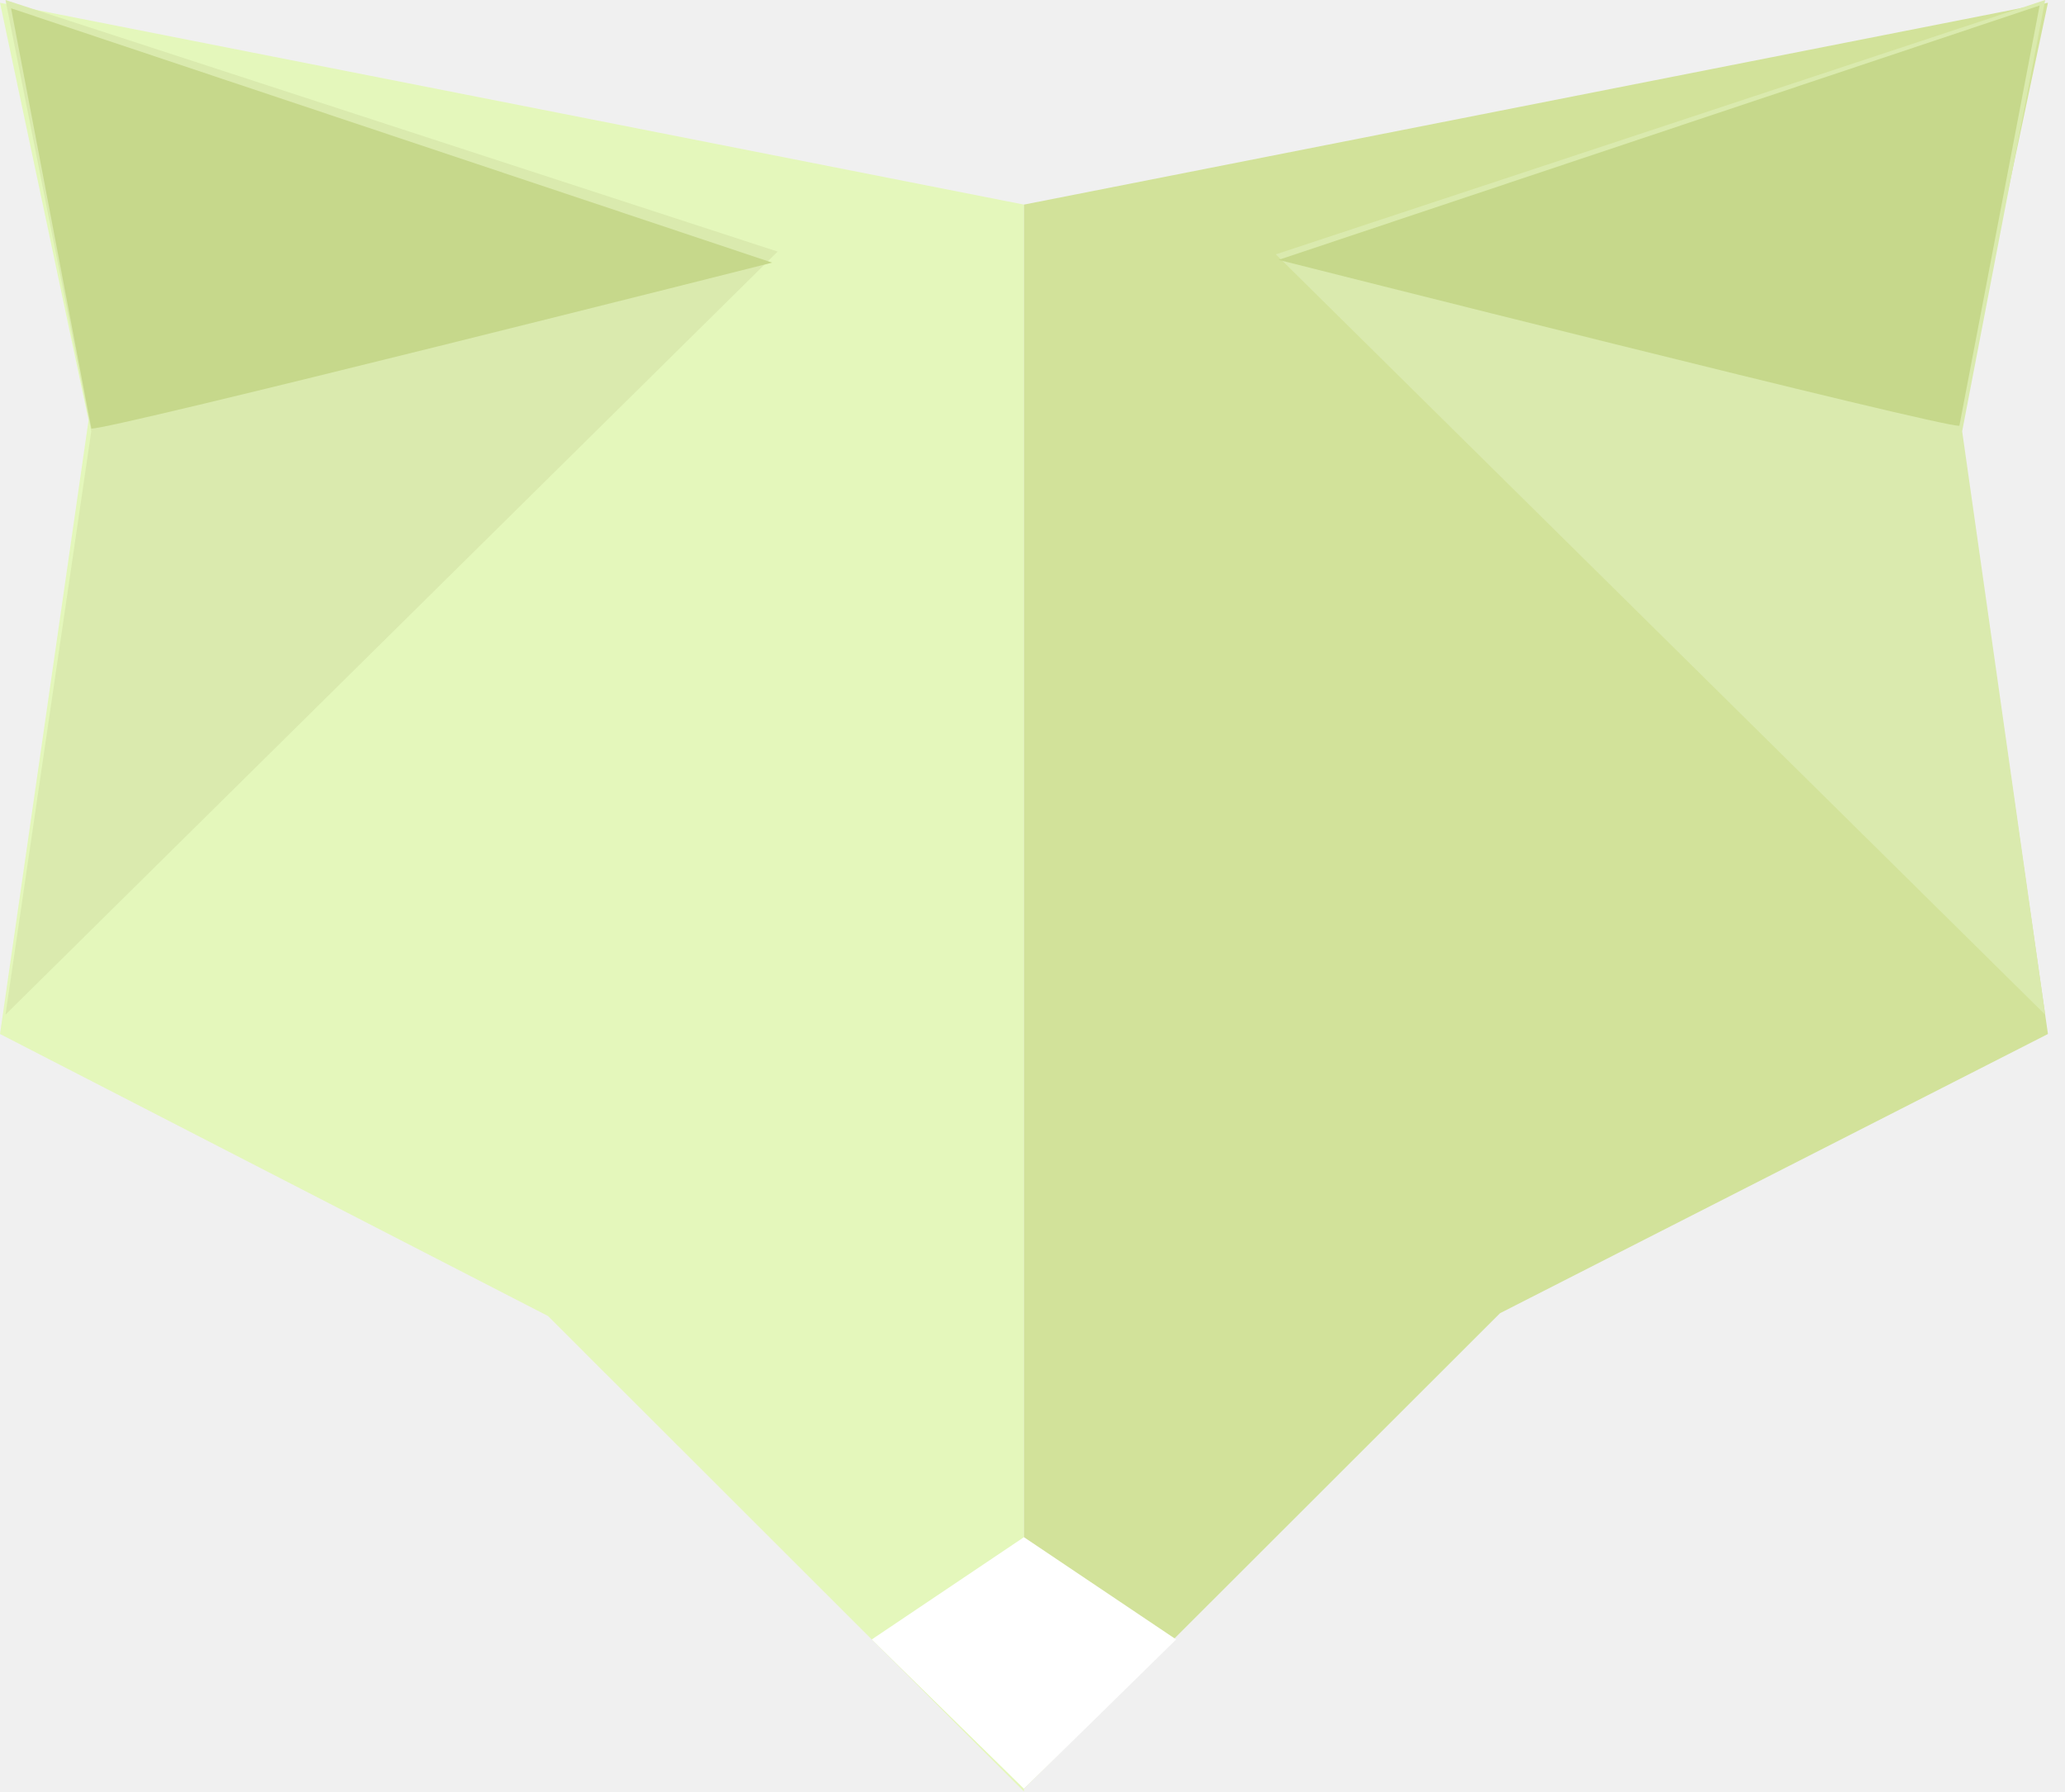
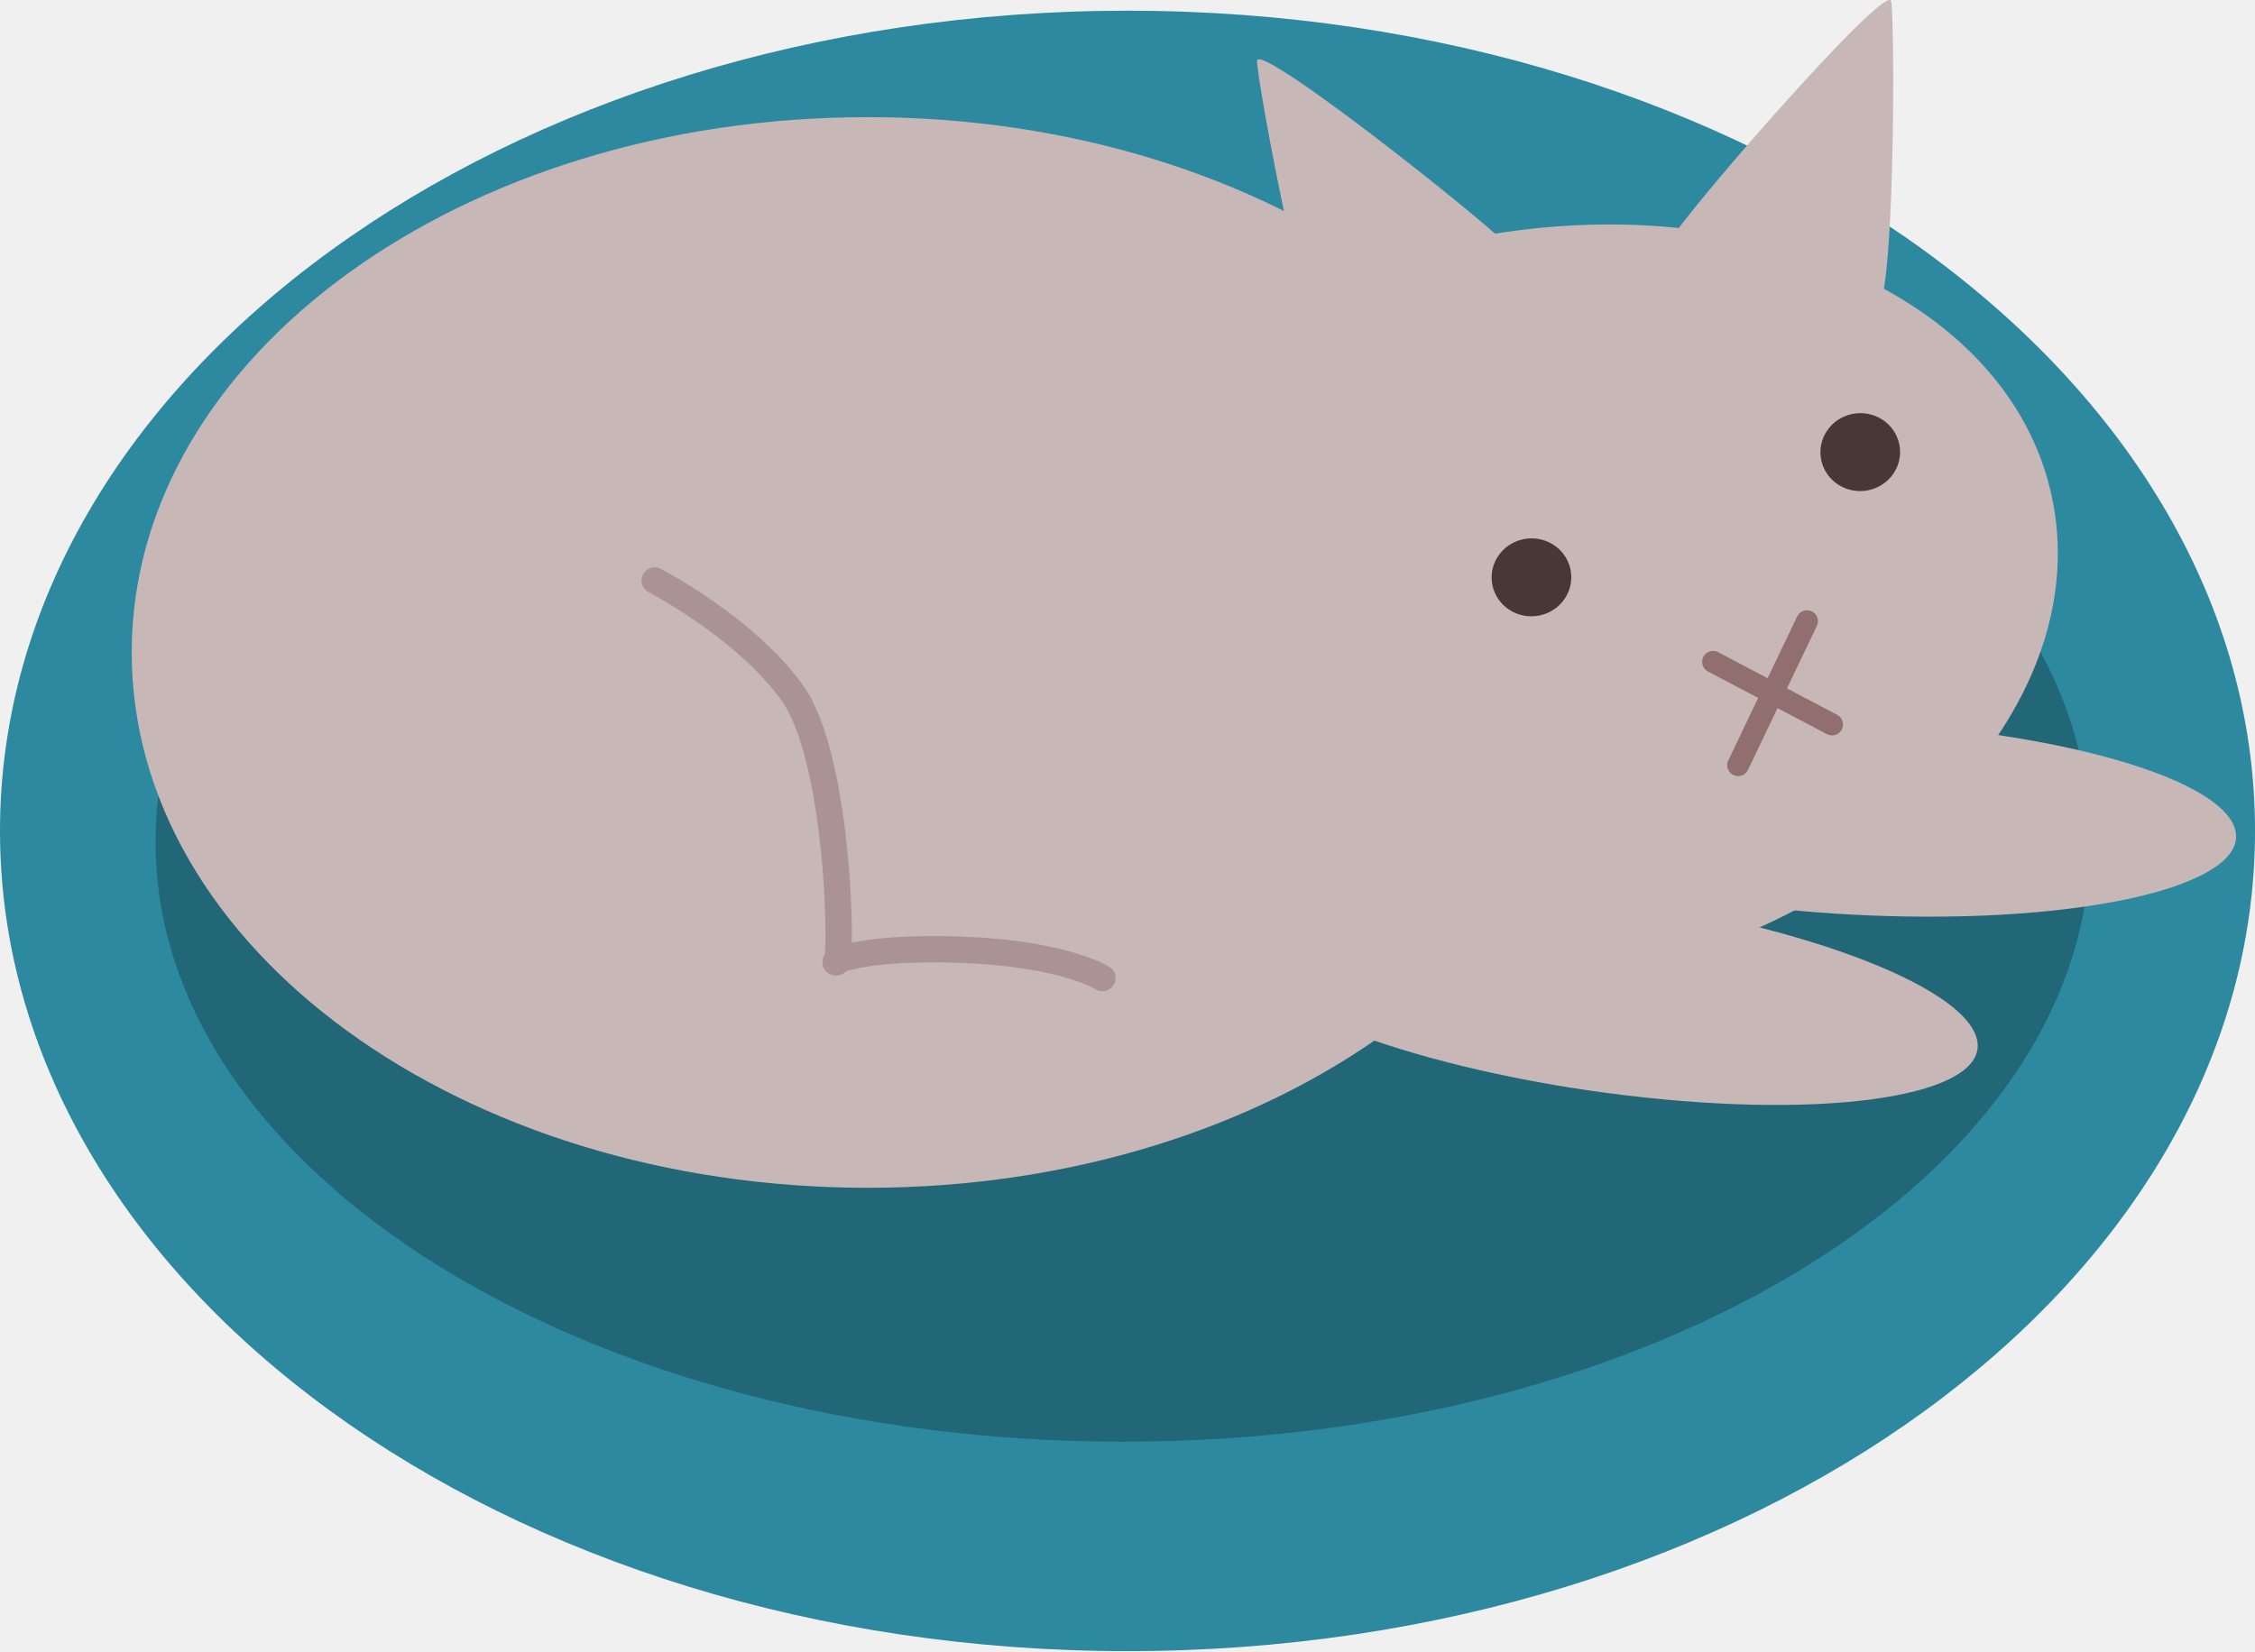
- <svg xmlns="http://www.w3.org/2000/svg" width="121" height="105" viewBox="0 0 121 105" fill="none">
-   <path d="M60 105L32.108 77.129L0 60.602L5.189 24.63L0 0.162L60 11.991V105Z" fill="#E4F7BB" />
-   <path d="M60.001 104.838L87.893 76.967L120.001 60.602L114.812 24.63L120.001 0.162L60.001 11.991V104.838Z" fill="#D2E29A" />
-   <path d="M119.839 59.468L74.758 14.907L119.839 0L114.974 25.278L119.839 59.468Z" fill="#DAEAAE" />
-   <path d="M0.322 59.468L45.566 14.745L0.322 0L5.349 25.278L0.322 59.468Z" fill="#DAEAAE" />
-   <path d="M114.811 24.953C114 25.115 74.919 15.231 74.919 15.231L119.513 0.324L114.811 24.953Z" fill="#C6D88B" />
-   <path d="M5.352 25.115C6.163 25.277 45.244 15.393 45.244 15.393L0.649 0.486L5.352 25.115Z" fill="#C6D88B" />
-   <path d="M68.918 96.088L59.999 90.093L51.081 96.088L59.999 104.838L68.918 96.088Z" fill="white" />
+ <svg xmlns="http://www.w3.org/2000/svg" width="151.179mm" height="110.725mm" viewBox="0 0 151.179 110.725" version="1.1" id="svg8">
+   <defs id="defs2" />
+   <g id="layer1" transform="translate(-65.79587,-100.0623)">
+     <ellipse style="opacity:1;fill:#2c89a0;fill-opacity:1;stroke:none;stroke-width:1.4;stroke-linecap:round;stroke-linejoin:round;stroke-miterlimit:4;stroke-dasharray:none;stroke-opacity:1" id="path4485-3" cx="141.386" cy="155.784" rx="75.59" ry="55.004" />
+     <ellipse style="opacity:1;fill:#216778;fill-opacity:1;stroke:none;stroke-width:1.4;stroke-linecap:round;stroke-linejoin:round;stroke-miterlimit:4;stroke-dasharray:none;stroke-opacity:1" id="path4485-3-6" cx="141.071" cy="156.518" rx="64.847" ry="40.226" />
+     <ellipse style="opacity:1;fill:#c8b7b7;fill-opacity:1;stroke:none;stroke-width:1.484;stroke-linecap:round;stroke-linejoin:round;stroke-miterlimit:4;stroke-dasharray:none;stroke-opacity:1" id="path4487-3-5" cx="114.568" cy="165.633" rx="24.986" ry="7.345" transform="matrix(0.9942927,0.1066863,0.3591473,0.9332809,0,0)" />
+     <ellipse style="opacity:1;fill:#c8b7b7;fill-opacity:1;stroke:none;stroke-width:1.484;stroke-linecap:round;stroke-linejoin:round;stroke-miterlimit:4;stroke-dasharray:none;stroke-opacity:1" id="path4487-3-5-6" cx="114.545" cy="171.114" rx="24.986" ry="7.345" transform="matrix(0.9998997,0.01416487,0.4440184,0.8960176,0,0)" />
+     <ellipse style="opacity:1;fill:#c8b7b7;fill-opacity:1;stroke:none;stroke-width:1.4;stroke-linecap:round;stroke-linejoin:round;stroke-miterlimit:4;stroke-dasharray:none;stroke-opacity:1" id="path4485" cx="123.961" cy="143.817" rx="49.335" ry="35.899" />
+     <ellipse style="opacity:1;fill:#c8b7b7;fill-opacity:1;stroke:none;stroke-width:1.4;stroke-linecap:round;stroke-linejoin:round;stroke-miterlimit:4;stroke-dasharray:none;stroke-opacity:1" id="path4487-3" cx="134.66" cy="173.58" rx="35.584" ry="25.192" transform="rotate(-12.31057)" />
+     <ellipse style="opacity:1;fill:#483737;fill-opacity:1;stroke:none;stroke-width:1.4;stroke-linecap:round;stroke-linejoin:round;stroke-miterlimit:4;stroke-dasharray:none;stroke-opacity:1" id="path4487-6" cx="217.141" cy="27.26" rx="2.65" ry="2.634" transform="matrix(0.8451892,0.5344672,-0.5523771,0.8335944,0,0)" />
+     <ellipse style="opacity:1;fill:#483737;fill-opacity:1;stroke:none;stroke-width:1.4;stroke-linecap:round;stroke-linejoin:round;stroke-miterlimit:4;stroke-dasharray:none;stroke-opacity:1" id="path4487-6-7" cx="230.881" cy="8.377" rx="2.65" ry="2.634" transform="matrix(0.8451892,0.5344672,-0.5523771,0.8335944,0,0)" />
+     <path style="fill:none;stroke:#916f6f;stroke-width:1.465;stroke-linecap:round;stroke-linejoin:miter;stroke-miterlimit:4;stroke-dasharray:none;stroke-opacity:1" d="m 180.644,144.447 3.989,2.099 2.309,-4.829" id="path4560" />
+     <path style="fill:none;stroke:#916f6f;stroke-width:1.465;stroke-linecap:round;stroke-linejoin:miter;stroke-miterlimit:4;stroke-dasharray:none;stroke-opacity:1" d="m 188.621,148.646 -3.989,-2.099 -2.309,4.829" id="path4560-5" />
+     <path style="fill:#c8b7b7;fill-opacity:1;stroke:none;stroke-width:0.265px;stroke-linecap:butt;stroke-linejoin:miter;stroke-opacity:1" d="m 177.71,116.435 c -0.783,0 14.612,-17.783 14.873,-16.283 0.261,1.5 0.261,20.782 -1.044,20.782 -1.305,0 -13.83,-4.499 -13.83,-4.499 z" id="path4577" />
+     <path style="fill:none;stroke:#ac9393;stroke-width:1.765;stroke-linecap:round;stroke-linejoin:miter;stroke-miterlimit:4;stroke-dasharray:none;stroke-opacity:1" d="m 109.685,138.989 c 0,0 6.088,3.149 9.237,7.558 3.149,4.409 3.359,18.055 2.939,18.055 -0.42,0 1.678,-1.115 8.607,-0.84 6.662,0.265 9.237,1.889 9.237,1.889" id="path4594" />
+     <path style="fill:#c8b7b7;fill-opacity:1;stroke:none;stroke-width:0.265px;stroke-linecap:butt;stroke-linejoin:miter;stroke-opacity:1" d="m 167.686,117.412 c 0.769,-0.144 -17.638,-14.786 -17.618,-13.264 0.02,1.522 3.572,20.474 4.854,20.234 1.282,-0.24 12.764,-6.97 12.764,-6.97 z" id="path4577-2" />
+   </g>
</svg>
